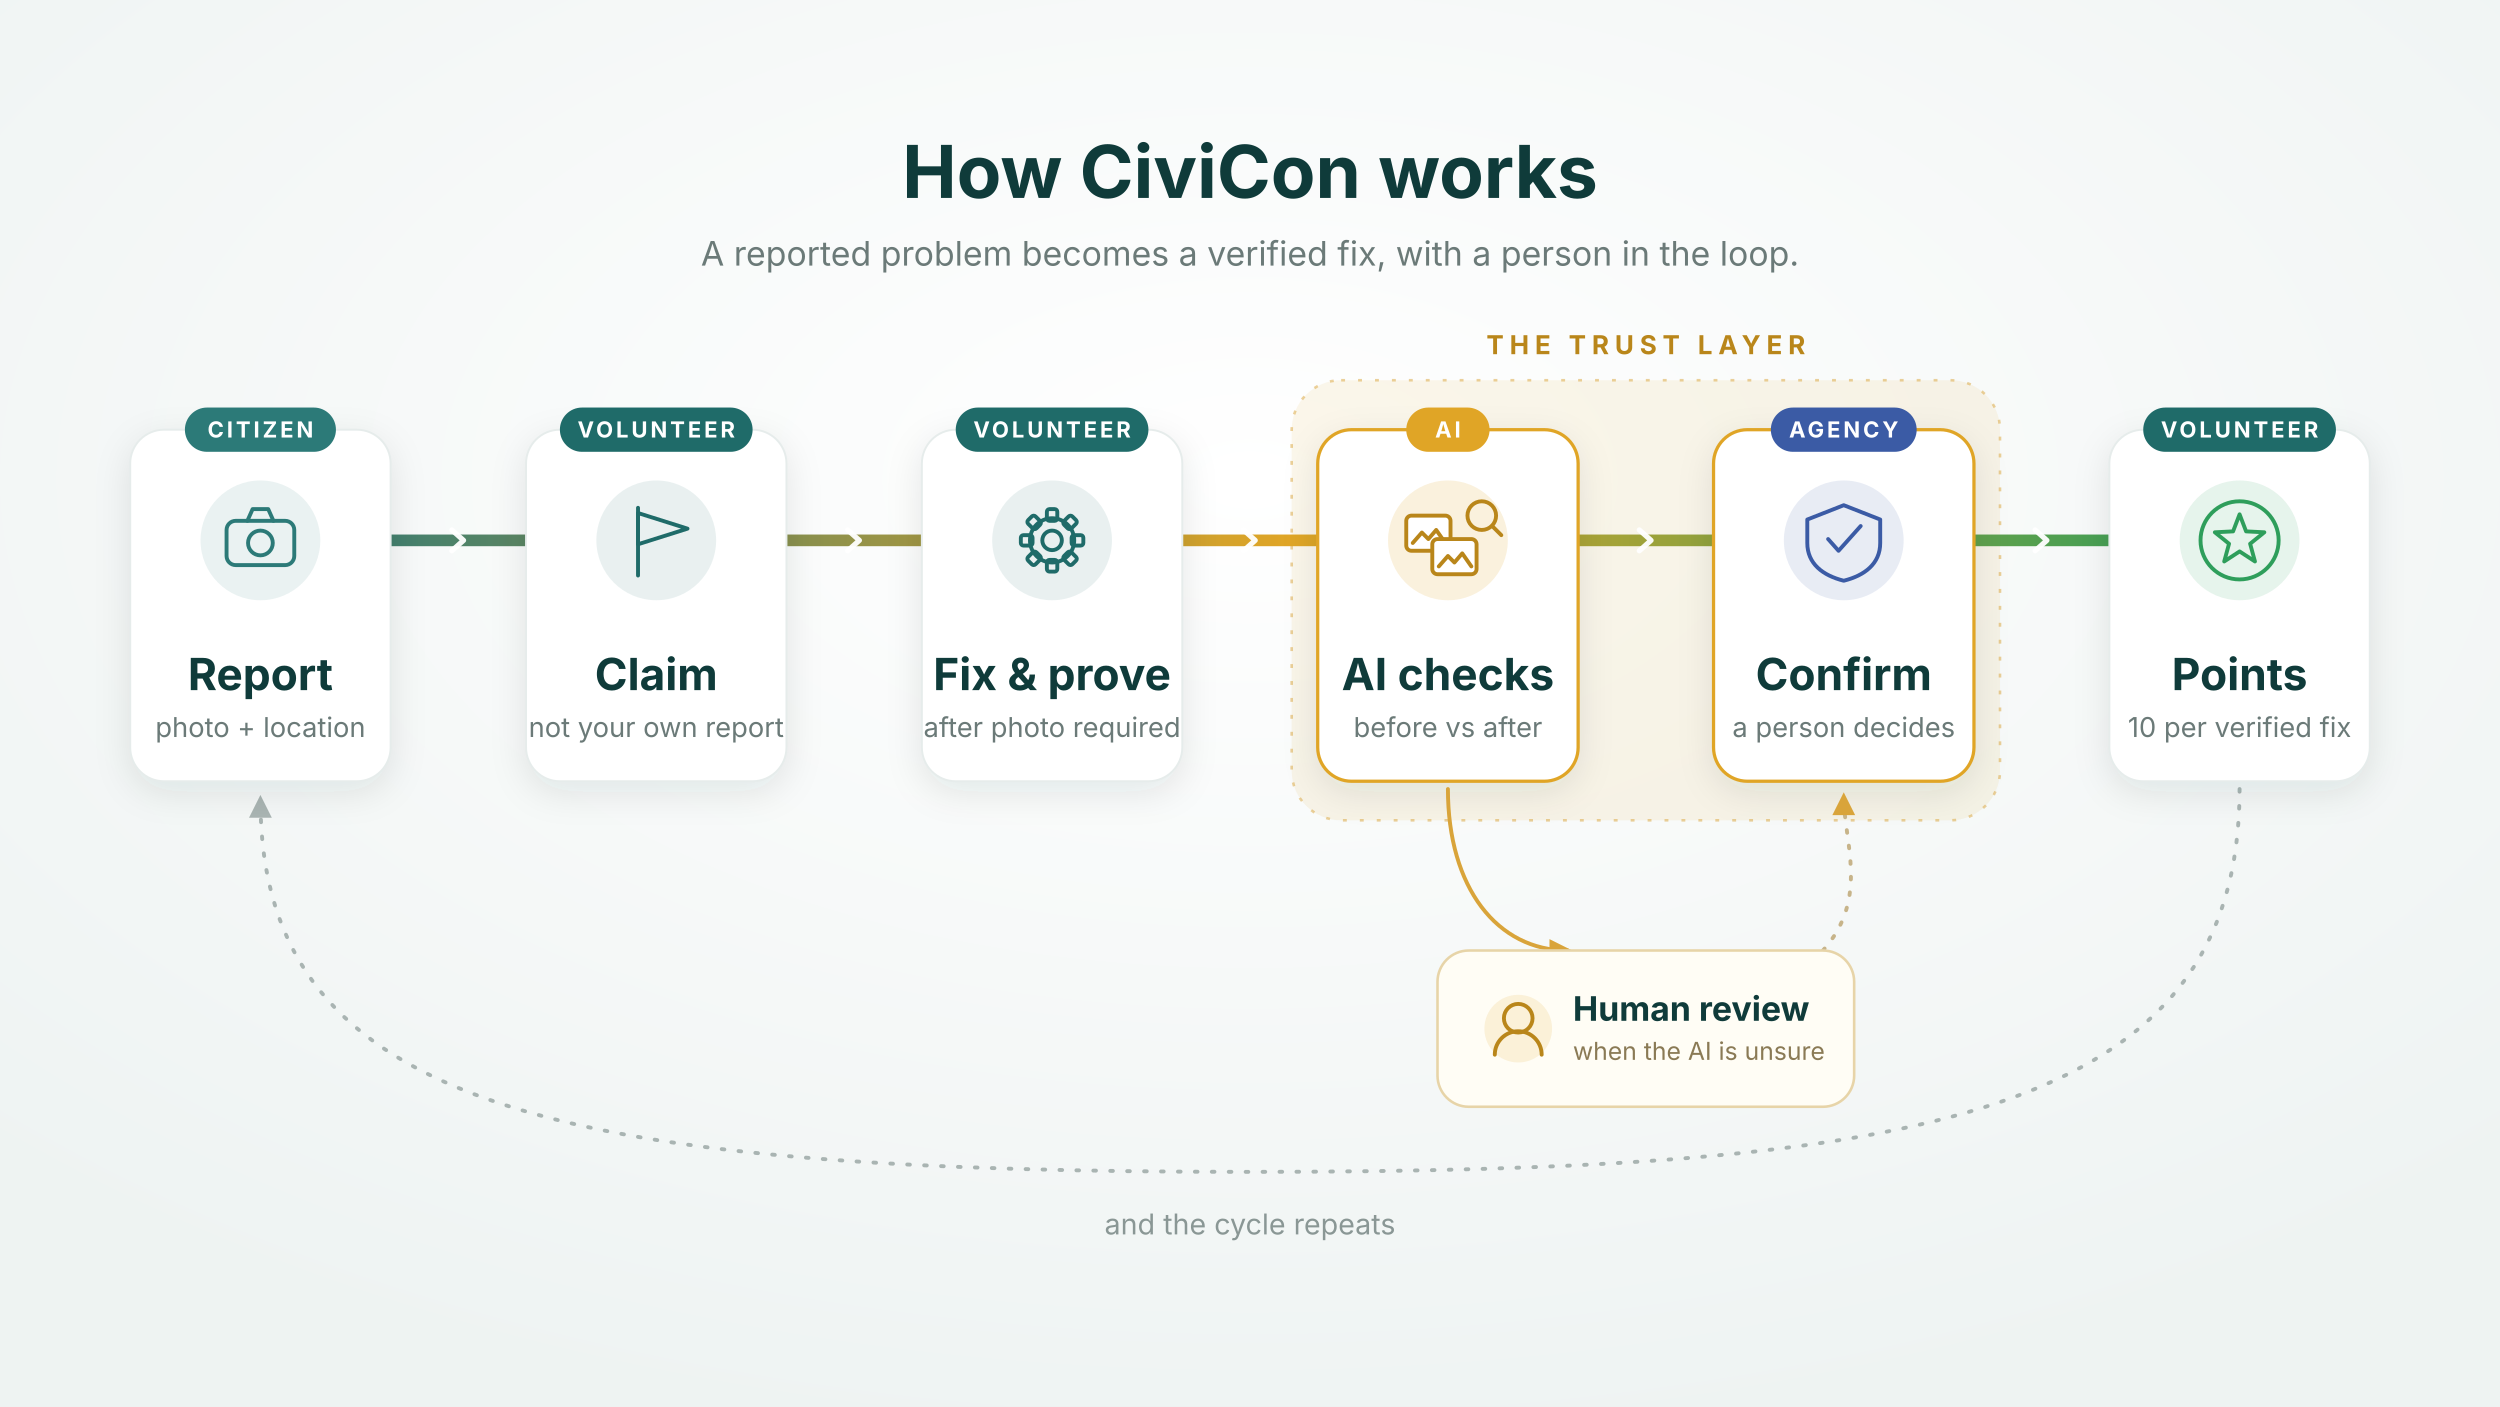
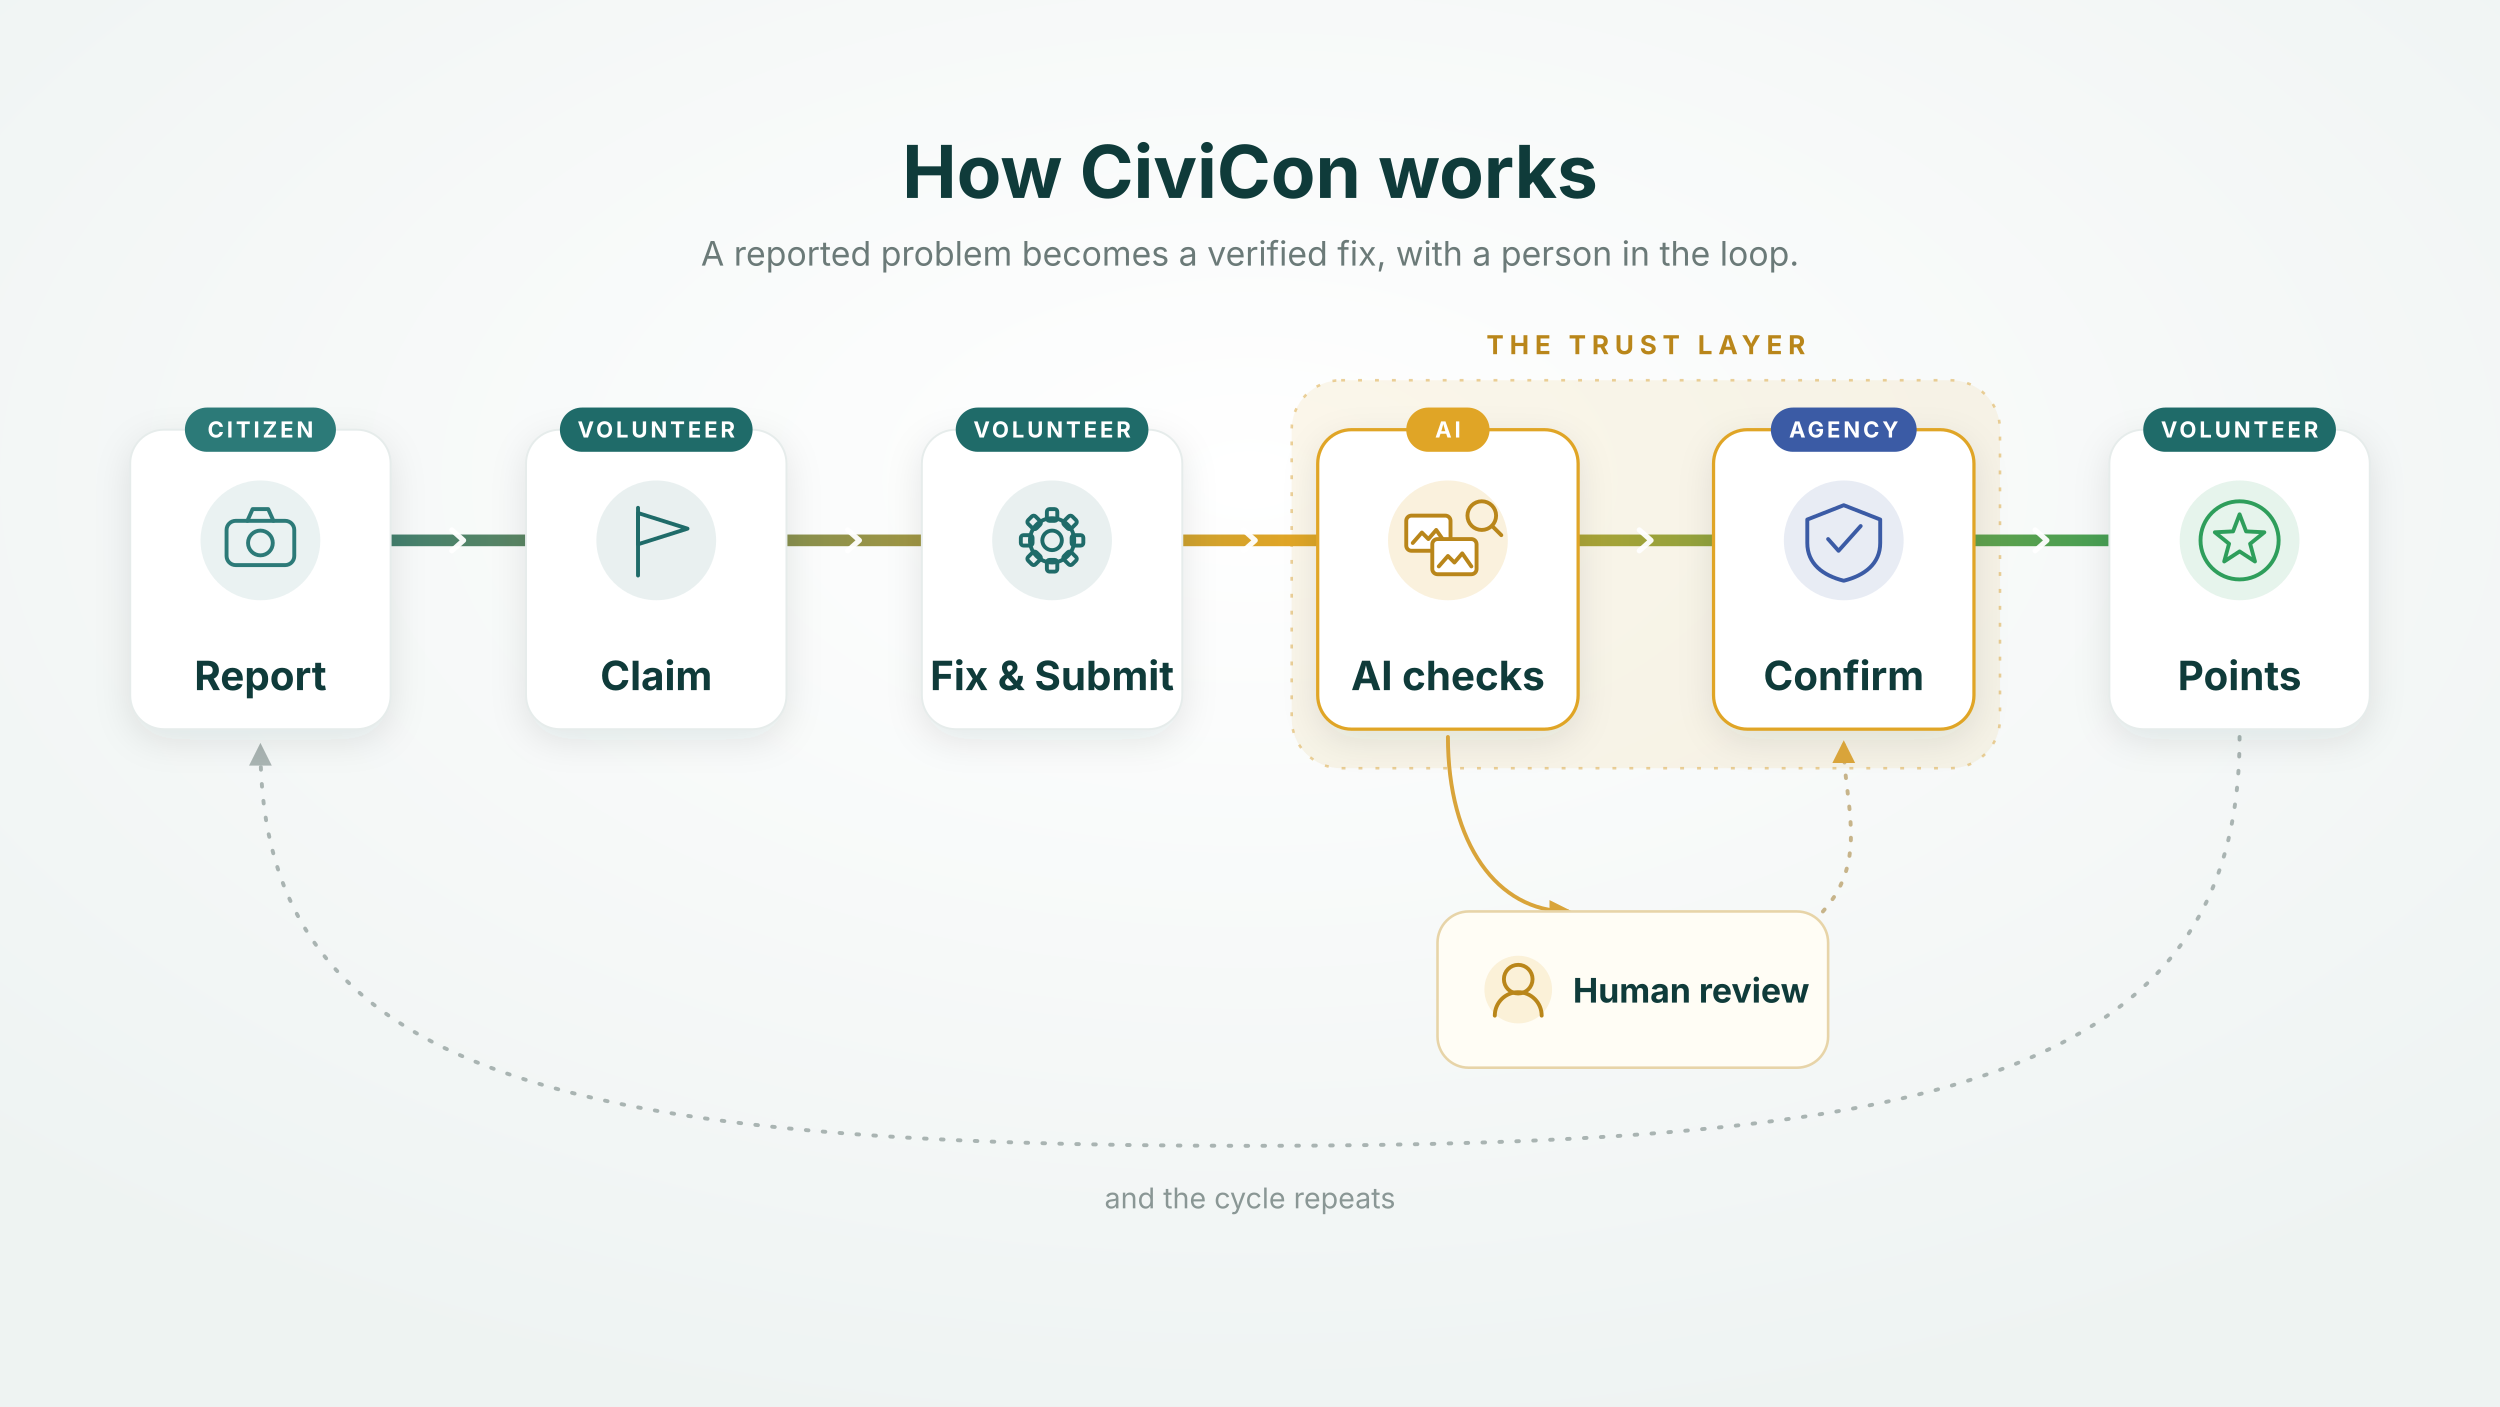
<svg xmlns="http://www.w3.org/2000/svg" width="1920" height="1080" viewBox="0 0 1920 1080" font-family="Inter, 'Helvetica Neue', Helvetica, Arial, sans-serif">
  <defs>
    <linearGradient id="journey" gradientUnits="userSpaceOnUse" x1="200" y1="0" x2="1720" y2="0">
      <stop offset="0%" stop-color="#2C7A78" />
      <stop offset="52%" stop-color="#E0A526" />
      <stop offset="100%" stop-color="#2E9E5B" />
    </linearGradient>
    <radialGradient id="glow" cx="50%" cy="34%" r="70%">
      <stop offset="0%" stop-color="#FFFFFF" />
      <stop offset="100%" stop-color="#EEF3F2" />
    </radialGradient>
    <filter id="card" x="-30%" y="-30%" width="160%" height="170%">
      <feDropShadow dx="0" dy="8" stdDeviation="14" flood-color="#0F3B3A" flood-opacity="0.10" />
    </filter>
    <marker id="tip" viewBox="0 0 12 12" refX="9" refY="6" markerWidth="7" markerHeight="7" orient="auto-start-reverse">
      <path d="M 1 1 L 11 6 L 1 11 z" fill="#A9B4B2" />
    </marker>
    <marker id="tipAmber" viewBox="0 0 12 12" refX="9" refY="6" markerWidth="7" markerHeight="7" orient="auto-start-reverse">
      <path d="M 1 1 L 11 6 L 1 11 z" fill="#D9A43A" />
    </marker>
  </defs>
  <rect width="1920" height="1080" fill="url(#glow)" />
  <text x="960" y="152" text-anchor="middle" font-size="56" font-weight="700" fill="#0F3B3A">How CiviCon works</text>
  <text x="960" y="204" text-anchor="middle" font-size="26" fill="#6B7A78">A reported problem becomes a verified fix, with a person in the loop.</text>
-   <rect x="992" y="292" width="544" height="338" rx="38" fill="#E0A526" opacity="0.09" />
-   <rect x="992" y="292" width="544" height="338" rx="38" fill="none" stroke="#D9A43A" stroke-width="2" stroke-dasharray="3 10" opacity="0.5" />
+   <rect x="992" y="292" width="544" height="298" rx="38" fill="#E0A526" opacity="0.09" />
+   <rect x="992" y="292" width="544" height="298" rx="38" fill="none" stroke="#D9A43A" stroke-width="2" stroke-dasharray="3 10" opacity="0.5" />
  <text x="1264" y="272" text-anchor="middle" font-size="20" font-weight="700" letter-spacing="4.5" fill="#B9861A">THE TRUST LAYER</text>
  <rect x="200" y="410.5" width="1520" height="9" rx="4.5" fill="url(#journey)" />
  <g stroke="#FFFFFF" stroke-width="4" stroke-linecap="round" stroke-linejoin="round" fill="none" opacity="0.95">
    <path d="M 347 407 L 356 415 L 347 423" />
    <path d="M 651 407 L 660 415 L 651 423" />
    <path d="M 955 407 L 964 415 L 955 423" />
    <path d="M 1259 407 L 1268 415 L 1259 423" />
    <path d="M 1563 407 L 1572 415 L 1563 423" />
  </g>
-   <path d="M 1720 606 C 1720 856 1480 900 960 900 C 440 900 200 856 200 614" fill="none" stroke="#A9B4B2" stroke-width="3" stroke-linecap="round" stroke-dasharray="2 11" marker-end="url(#tip)" />
-   <text x="960" y="948" text-anchor="middle" font-size="22" fill="#8A9795">and the cycle repeats</text>
+   <path d="M 1720 566 C 1720 830 1480 880 960 880 C 440 880 200 830 200 574" fill="none" stroke="#A9B4B2" stroke-width="3" stroke-linecap="round" stroke-dasharray="2 11" marker-end="url(#tip)" />
+   <text x="960" y="928" text-anchor="middle" font-size="22" fill="#8A9795">and the cycle repeats</text>
  <g filter="url(#card)">
-     <rect x="100" y="330" width="200" height="270" rx="26" fill="#FFFFFF" />
-     <rect x="404" y="330" width="200" height="270" rx="26" fill="#FFFFFF" />
-     <rect x="708" y="330" width="200" height="270" rx="26" fill="#FFFFFF" />
-     <rect x="1012" y="330" width="200" height="270" rx="26" fill="#FFFFFF" />
-     <rect x="1316" y="330" width="200" height="270" rx="26" fill="#FFFFFF" />
-     <rect x="1620" y="330" width="200" height="270" rx="26" fill="#FFFFFF" />
+     <rect x="100" y="330" width="200" height="230" rx="26" fill="#FFFFFF" />
+     <rect x="404" y="330" width="200" height="230" rx="26" fill="#FFFFFF" />
+     <rect x="708" y="330" width="200" height="230" rx="26" fill="#FFFFFF" />
+     <rect x="1012" y="330" width="200" height="230" rx="26" fill="#FFFFFF" />
+     <rect x="1316" y="330" width="200" height="230" rx="26" fill="#FFFFFF" />
+     <rect x="1620" y="330" width="200" height="230" rx="26" fill="#FFFFFF" />
  </g>
  <g fill="none" stroke="#E6ECEB" stroke-width="1.5">
-     <rect x="100" y="330" width="200" height="270" rx="26" />
-     <rect x="404" y="330" width="200" height="270" rx="26" />
-     <rect x="708" y="330" width="200" height="270" rx="26" />
-     <rect x="1620" y="330" width="200" height="270" rx="26" />
+     <rect x="100" y="330" width="200" height="230" rx="26" />
+     <rect x="404" y="330" width="200" height="230" rx="26" />
+     <rect x="708" y="330" width="200" height="230" rx="26" />
+     <rect x="1620" y="330" width="200" height="230" rx="26" />
  </g>
  <g fill="none" stroke="#E0A526" stroke-width="2.5">
-     <rect x="1012" y="330" width="200" height="270" rx="26" />
-     <rect x="1316" y="330" width="200" height="270" rx="26" />
+     <rect x="1012" y="330" width="200" height="230" rx="26" />
+     <rect x="1316" y="330" width="200" height="230" rx="26" />
  </g>
  <circle cx="200" cy="415" r="46" fill="#2C7A78" opacity="0.10" />
  <circle cx="504" cy="415" r="46" fill="#1F6B69" opacity="0.10" />
  <circle cx="808" cy="415" r="46" fill="#1F6B69" opacity="0.10" />
  <circle cx="1112" cy="415" r="46" fill="#E0A526" opacity="0.16" />
  <circle cx="1416" cy="415" r="46" fill="#3B5BA5" opacity="0.12" />
  <circle cx="1720" cy="415" r="46" fill="#2E9E5B" opacity="0.12" />
  <g fill="none" stroke="#2C7A78" stroke-width="3" stroke-linecap="round" stroke-linejoin="round">
    <rect x="174" y="400" width="52" height="34" rx="7" />
    <path d="M 190 400 l 4 -9 h 12 l 4 9" />
    <circle cx="200" cy="417" r="9.5" />
  </g>
  <g fill="none" stroke="#1F6B69" stroke-width="3" stroke-linecap="round" stroke-linejoin="round">
    <line x1="490" y1="390" x2="490" y2="442" />
    <path d="M 490 394 L 528 406 L 490 418 Z" />
  </g>
  <g fill="none" stroke="#1F6B69" stroke-width="3" stroke-linecap="round" stroke-linejoin="round">
    <circle cx="808" cy="415" r="17" />
    <circle cx="808" cy="415" r="7.5" />
    <g>
      <rect x="804" y="391" width="8" height="9" rx="2" />
      <rect x="804" y="391" width="8" height="9" rx="2" transform="rotate(45 808 415)" />
      <rect x="804" y="391" width="8" height="9" rx="2" transform="rotate(90 808 415)" />
      <rect x="804" y="391" width="8" height="9" rx="2" transform="rotate(135 808 415)" />
      <rect x="804" y="391" width="8" height="9" rx="2" transform="rotate(180 808 415)" />
      <rect x="804" y="391" width="8" height="9" rx="2" transform="rotate(225 808 415)" />
      <rect x="804" y="391" width="8" height="9" rx="2" transform="rotate(270 808 415)" />
      <rect x="804" y="391" width="8" height="9" rx="2" transform="rotate(315 808 415)" />
    </g>
  </g>
  <g fill="none" stroke="#B9861A" stroke-width="3" stroke-linecap="round" stroke-linejoin="round">
    <rect x="1080" y="396" width="34" height="27" rx="4" fill="#FFFFFF" />
    <path d="M 1085 417 l 7 -8 l 5 5 l 6 -7 l 7 10" />
    <rect x="1100" y="414" width="34" height="27" rx="4" fill="#FFFFFF" />
    <path d="M 1105 435 l 7 -8 l 5 5 l 6 -7 l 7 10" />
    <circle cx="1138" cy="396" r="11" />
    <line x1="1146" y1="404" x2="1153" y2="411" />
  </g>
  <g fill="none" stroke="#3B5BA5" stroke-width="3" stroke-linecap="round" stroke-linejoin="round">
    <path d="M 1416 388 L 1444 399 L 1444 417 C 1444 433 1432 442 1416 446 C 1400 442 1388 433 1388 417 L 1388 399 Z" />
    <path d="M 1404 414 L 1412 423 L 1429 404" />
  </g>
  <g fill="none" stroke="#2E9E5B" stroke-width="3" stroke-linecap="round" stroke-linejoin="round">
    <circle cx="1720" cy="415" r="30" />
    <path d="M 1720 395 L 1725 408.1 L 1739 408.8 L 1728.1 417.6 L 1731.8 431.2 L 1720 423.5 L 1708.2 431.2 L 1711.9 417.6 L 1701 408.8 L 1715 408.1 Z" />
  </g>
  <g font-size="17" font-weight="700" letter-spacing="2.2" text-anchor="middle" fill="#FFFFFF">
    <rect x="142" y="313" width="116" height="34" rx="17" fill="#2C7A78" />
    <text x="200" y="336">CITIZEN</text>
    <rect x="430" y="313" width="148" height="34" rx="17" fill="#1F6B69" />
    <text x="504" y="336">VOLUNTEER</text>
    <rect x="734" y="313" width="148" height="34" rx="17" fill="#1F6B69" />
    <text x="808" y="336">VOLUNTEER</text>
    <rect x="1080" y="313" width="64" height="34" rx="17" fill="#E0A526" />
    <text x="1112" y="336">AI</text>
    <rect x="1360" y="313" width="112" height="34" rx="17" fill="#3B5BA5" />
    <text x="1416" y="336">AGENCY</text>
    <rect x="1646" y="313" width="148" height="34" rx="17" fill="#1F6B69" />
    <text x="1720" y="336">VOLUNTEER</text>
  </g>
-   <g text-anchor="middle" fill="#0F3B3A" font-size="34" font-weight="700">
+   <g text-anchor="middle" fill="#0F3B3A" font-size="31" font-weight="700">
    <text x="200" y="530">Report</text>
    <text x="504" y="530">Claim</text>
-     <text x="808" y="530">Fix &amp; prove</text>
+     <text x="808" y="530">Fix &amp; Submit</text>
    <text x="1112" y="530">AI checks</text>
    <text x="1416" y="530">Confirm</text>
    <text x="1720" y="530">Points</text>
  </g>
-   <g text-anchor="middle" fill="#6B7A78" font-size="21">
-     <text x="200" y="566">photo + location</text>
-     <text x="504" y="566">not your own report</text>
-     <text x="808" y="566">after photo required</text>
-     <text x="1112" y="566">before vs after</text>
-     <text x="1416" y="566">a person decides</text>
-     <text x="1720" y="566">10 per verified fix</text>
+   <path d="M 1112 566 C 1112 648 1150 700 1204 700" fill="none" stroke="#D9A43A" stroke-width="3" stroke-linecap="round" marker-end="url(#tipAmber)" />
+   <path d="M 1400 700 C 1436 660 1416 616 1416 572" fill="none" stroke="#C7B48A" stroke-width="3" stroke-linecap="round" stroke-dasharray="2 10" marker-end="url(#tipAmber)" />
+   <rect x="1104" y="700" width="300" height="120" rx="24" fill="#FFFDF5" stroke="#E7D4A8" stroke-width="2" />
+   <circle cx="1166" cy="760" r="26" fill="#E0A526" opacity="0.14" />
+   <g fill="none" stroke="#B9861A" stroke-width="3" stroke-linecap="round" stroke-linejoin="round">
+     <circle cx="1166" cy="752" r="11" />
+     <path d="M 1148 780 a 18 18 0 0 1 36 0" />
  </g>
-   <path d="M 1112 606 C 1112 682 1150 730 1204 730" fill="none" stroke="#D9A43A" stroke-width="3" stroke-linecap="round" marker-end="url(#tipAmber)" />
-   <path d="M 1400 730 C 1436 690 1416 646 1416 612" fill="none" stroke="#C7B48A" stroke-width="3" stroke-linecap="round" stroke-dasharray="2 10" marker-end="url(#tipAmber)" />
-   <rect x="1104" y="730" width="320" height="120" rx="24" fill="#FFFDF5" stroke="#E7D4A8" stroke-width="2" />
-   <circle cx="1166" cy="790" r="26" fill="#E0A526" opacity="0.14" />
-   <g fill="none" stroke="#B9861A" stroke-width="3" stroke-linecap="round" stroke-linejoin="round">
-     <circle cx="1166" cy="782" r="11" />
-     <path d="M 1148 810 a 18 18 0 0 1 36 0" />
-   </g>
-   <text x="1208" y="784" font-size="26" font-weight="700" fill="#0F3B3A">Human review</text>
-   <text x="1208" y="814" font-size="19" fill="#8A7A55">when the AI is unsure</text>
+   <text x="1208" y="770" font-size="26" font-weight="700" fill="#0F3B3A">Human review</text>
</svg>
